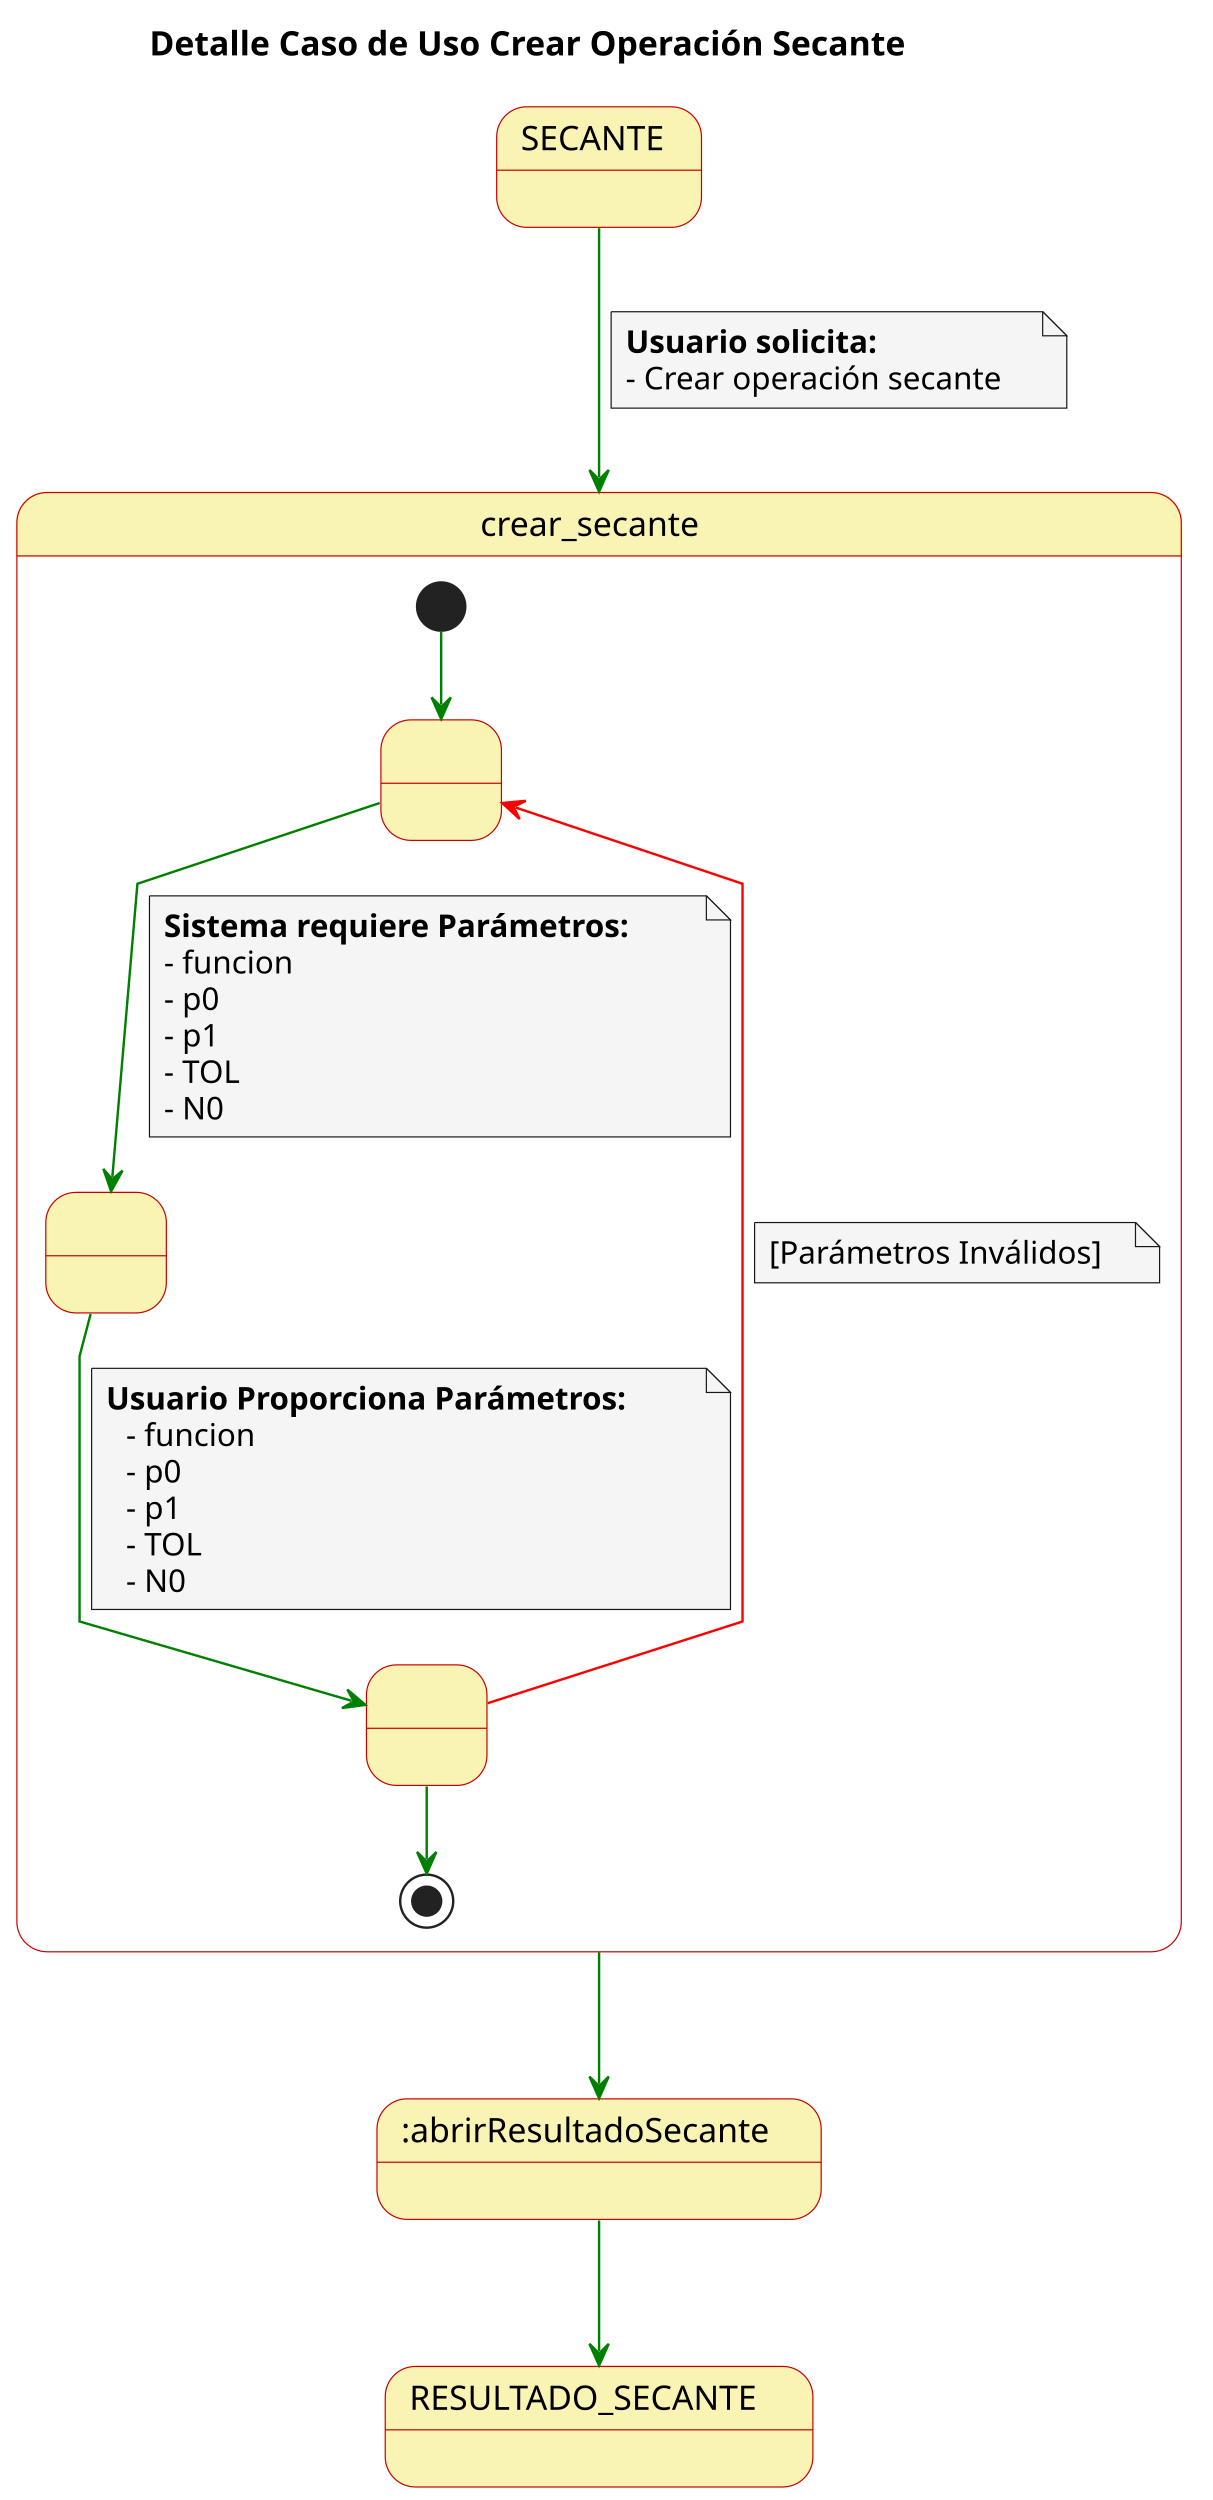
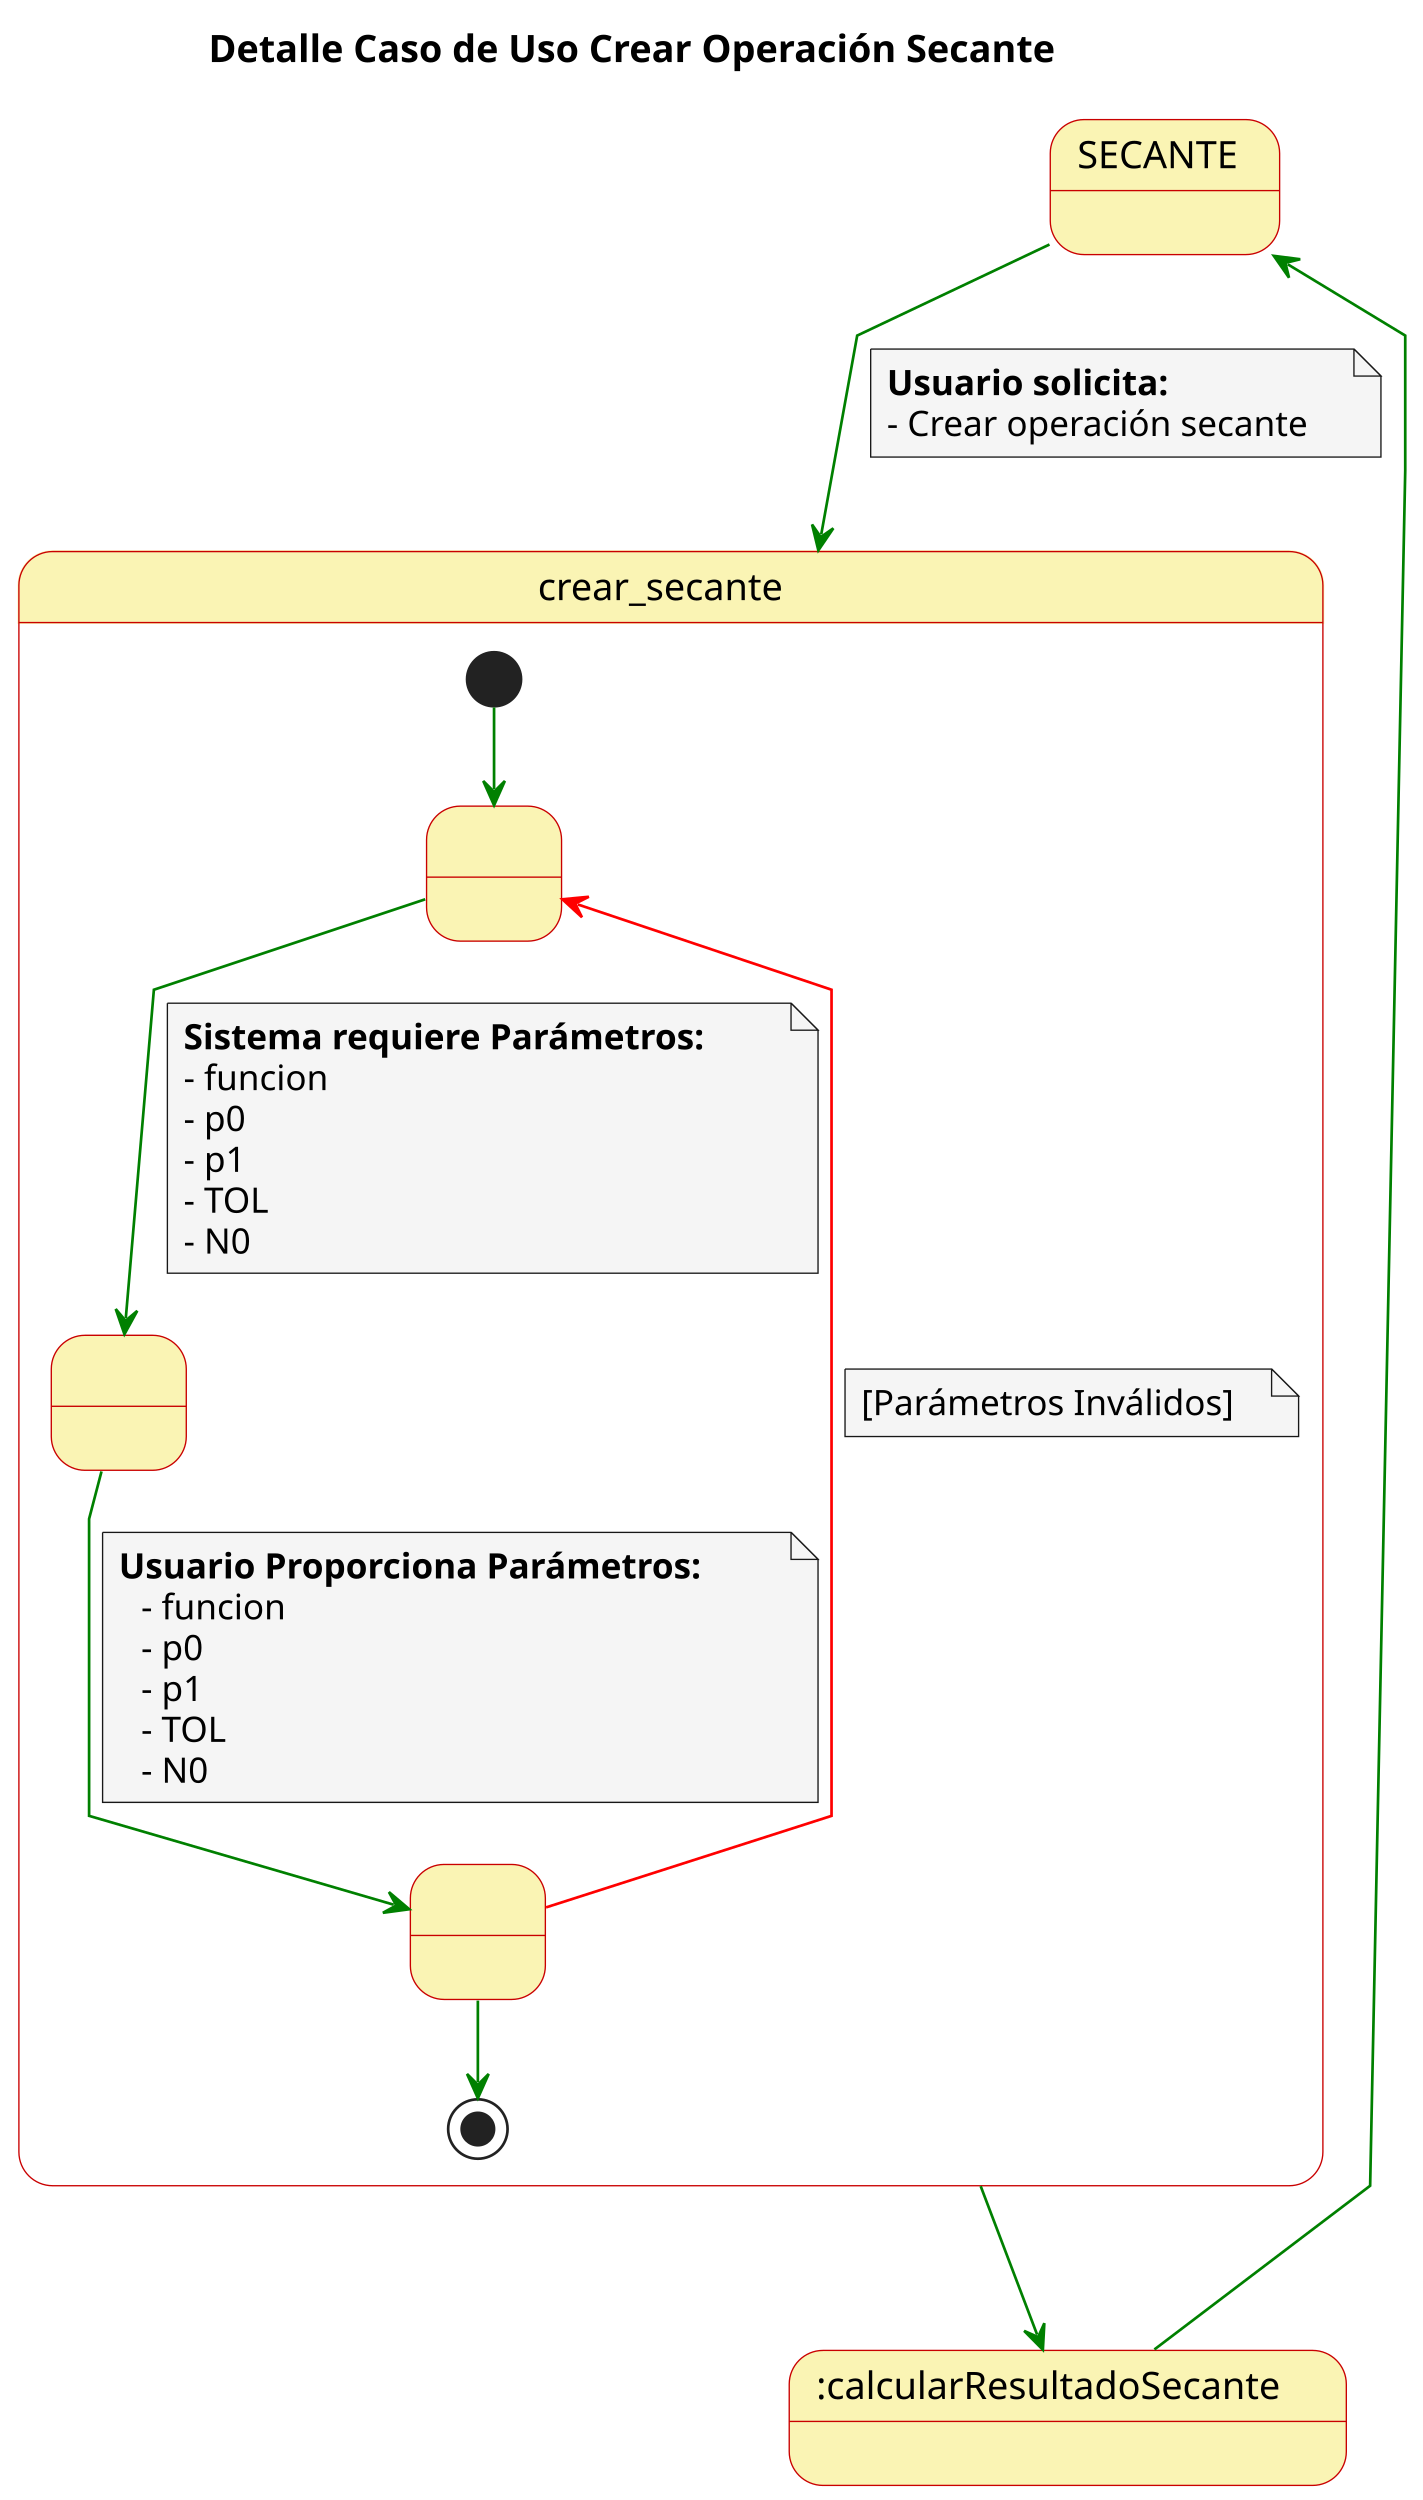
- <svg xmlns="http://www.w3.org/2000/svg" contentStyleType="text/css" data-diagram-type="STATE" height="1037px" preserveAspectRatio="none" style="width:503px;height:1037px;background:#FFFFFF;" version="1.1" viewBox="0 0 503 1037" width="503px" zoomAndPan="magnify">
+ <svg xmlns="http://www.w3.org/2000/svg" contentStyleType="text/css" data-diagram-type="STATE" height="926px" preserveAspectRatio="none" style="width:527px;height:926px;background:#FFFFFF;" version="1.1" viewBox="0 0 527 926" width="527px" zoomAndPan="magnify">
  <defs />
  <g>
-     <g class="title" data-source-line="12">
-       <text fill="#000000" font-family="sans-serif" font-size="14" font-weight="bold" lengthAdjust="spacing" textLength="359.058" x="61.971" y="22.995">Detalle Caso de Uso Crear Operación Secante</text>
+     <g class="title" data-source-line="14">
+       <text fill="#000000" font-family="sans-serif" font-size="14" font-weight="bold" lengthAdjust="spacing" textLength="359.058" x="77.221" y="22.995">Detalle Caso de Uso Crear Operación Secante</text>
+     </g>
+     <g id="SECANTE">
+       <rect fill="#FAF4B4" height="50" rx="12.5" ry="12.5" style="stroke:#C90000;stroke-width:0.5;" width="84.955" x="389.02" y="44.297" />
+       <line style="stroke:#C90000;stroke-width:0.5;" x1="389.02" x2="473.975" y1="70.594" y2="70.594" />
+       <text fill="#000000" font-family="sans-serif" font-size="14" lengthAdjust="spacing" textLength="64.955" x="399.02" y="62.292">SECANTE</text>
    </g>
    <path d="M19.5,204.297 L477.5,204.297 A12.5,12.5 0 0 1 490,216.797 L490,230.594 L7,230.594 L7,216.797 A12.5,12.5 0 0 1 19.5,204.297" fill="#FAF4B4" style="stroke:#FAF4B4;stroke-width:1;" />
    <rect fill="none" height="605.297" rx="12.5" ry="12.5" style="stroke:#C90000;stroke-width:0.5;" width="483" x="7" y="204.297" />
    <line style="stroke:#C90000;stroke-width:0.5;" x1="7" x2="490" y1="230.594" y2="230.594" />
    <text fill="#000000" font-family="sans-serif" font-size="14" lengthAdjust="spacing" textLength="98.561" x="199.22" y="222.292">crear_secante</text>
    <g id="crear_secante.1">
      <rect fill="#FAF4B4" height="50" rx="12.5" ry="12.5" style="stroke:#C90000;stroke-width:0.5;" width="50" x="158" y="298.594" />
      <line style="stroke:#C90000;stroke-width:0.5;" x1="158" x2="208" y1="324.891" y2="324.891" />
      <text fill="#000000" font-family="sans-serif" font-size="14" lengthAdjust="spacing" textLength="4.45" x="180.775" y="316.589"> </text>
    </g>
    <g id="crear_secante.2">
      <rect fill="#FAF4B4" height="50" rx="12.5" ry="12.5" style="stroke:#C90000;stroke-width:0.5;" width="50" x="19" y="494.594" />
      <line style="stroke:#C90000;stroke-width:0.5;" x1="19" x2="69" y1="520.891" y2="520.891" />
      <text fill="#000000" font-family="sans-serif" font-size="14" lengthAdjust="spacing" textLength="4.45" x="41.775" y="512.589"> </text>
    </g>
    <g id="crear_secante.3">
      <rect fill="#FAF4B4" height="50" rx="12.5" ry="12.5" style="stroke:#C90000;stroke-width:0.5;" width="50" x="152" y="690.594" />
      <line style="stroke:#C90000;stroke-width:0.5;" x1="152" x2="202" y1="716.891" y2="716.891" />
      <text fill="#000000" font-family="sans-serif" font-size="14" lengthAdjust="spacing" textLength="4.45" x="174.775" y="708.589"> </text>
    </g>
    <ellipse cx="183" cy="251.594" fill="#222222" rx="10" ry="10" style="stroke:#222222;stroke-width:1;" />
    <ellipse cx="177" cy="788.594" fill="none" rx="11" ry="11" style="stroke:#222222;stroke-width:1;" />
    <ellipse cx="177" cy="788.594" fill="#222222" rx="6" ry="6" style="stroke:#222222;stroke-width:1;" />
-     <g class="link" data-entity-1="*start*crear_secante" data-entity-2="1" data-source-line="26" data-uid="lnk5" id="link_*start*crear_secante_1">
+     <g class="link" data-entity-1="*start*crear_secante" data-entity-2="1" data-source-line="29" data-uid="lnk4" id="link_*start*crear_secante_1">
      <path d="M183,262.034 C183,271.294 183,279.784 183,292.274" fill="none" id="*start*crear_secante-to-1" style="stroke:#008000;stroke-width:1;" />
      <polygon fill="#008000" points="183,298.274,187,289.274,183,293.274,179,289.274,183,298.274" style="stroke:#008000;stroke-width:1;" />
    </g>
-     <g class="link" data-entity-1="1" data-entity-2="2" data-source-line="27" data-uid="lnk6" id="link_1_2">
+     <g class="link" data-entity-1="1" data-entity-2="2" data-source-line="30" data-uid="lnk5" id="link_1_2">
      <path d="M157.5,333.094 C120.68,345.364 57,366.594 57,366.594 C57,366.594 50.271,445.226 46.601,488.195" fill="none" id="1-to-2" style="stroke:#008000;stroke-width:1;" />
      <polygon fill="#008000" points="46.09,494.174,50.841,485.547,46.516,489.192,42.87,484.866,46.09,494.174" style="stroke:#008000;stroke-width:1;" />
      <path d="M62,371.594 L62,471.594 L303,471.594 L303,381.594 L293,371.594 L62,371.594" fill="#F5F5F5" style="stroke:#181818;stroke-width:0.5;" />
      <path d="M293,371.594 L293,381.594 L303,381.594 L293,371.594" fill="#F5F5F5" style="stroke:#181818;stroke-width:0.5;" />
      <text fill="#000000" font-family="sans-serif" font-size="13" font-weight="bold" lengthAdjust="spacing" textLength="220.587" x="68" y="388.661">Sistema requiere Parámetros:</text>
      <text fill="#000000" font-family="sans-serif" font-size="13" lengthAdjust="spacing" textLength="56.831" x="68" y="403.793">- funcion</text>
      <text fill="#000000" font-family="sans-serif" font-size="13" lengthAdjust="spacing" textLength="25.346" x="68" y="418.926">- p0</text>
      <text fill="#000000" font-family="sans-serif" font-size="13" lengthAdjust="spacing" textLength="25.346" x="68" y="434.059">- p1</text>
      <text fill="#000000" font-family="sans-serif" font-size="13" lengthAdjust="spacing" textLength="34.239" x="68" y="449.192">- TOL</text>
      <text fill="#000000" font-family="sans-serif" font-size="13" lengthAdjust="spacing" textLength="26.819" x="68" y="464.325">- N0</text>
    </g>
-     <g class="link" data-entity-1="2" data-entity-2="3" data-source-line="36" data-uid="lnk7" id="link_2_3">
+     <g class="link" data-entity-1="2" data-entity-2="3" data-source-line="39" data-uid="lnk6" id="link_2_3">
      <path d="M37.6,545.024 C35.18,554.264 33,562.594 33,562.594 C33,562.594 33,672.594 33,672.594 C33,672.594 104.49,693.443 145.83,705.503" fill="none" id="2-to-3" style="stroke:#008000;stroke-width:1;" />
      <polygon fill="#008000" points="151.59,707.184,144.07,700.823,146.79,705.784,141.83,708.503,151.59,707.184" style="stroke:#008000;stroke-width:1;" />
      <path d="M38,567.594 L38,667.594 L303,667.594 L303,577.594 L293,567.594 L38,567.594" fill="#F5F5F5" style="stroke:#181818;stroke-width:0.5;" />
      <path d="M293,567.594 L293,577.594 L303,577.594 L293,567.594" fill="#F5F5F5" style="stroke:#181818;stroke-width:0.5;" />
      <text fill="#000000" font-family="sans-serif" font-size="13" font-weight="bold" lengthAdjust="spacing" textLength="244.15" x="44" y="584.661">Usuario Proporciona Parámetros:</text>
      <text fill="#000000" font-family="sans-serif" font-size="13" lengthAdjust="spacing" textLength="56.831" x="52.265" y="599.793">- funcion</text>
      <text fill="#000000" font-family="sans-serif" font-size="13" lengthAdjust="spacing" textLength="25.346" x="52.265" y="614.926">- p0</text>
      <text fill="#000000" font-family="sans-serif" font-size="13" lengthAdjust="spacing" textLength="25.346" x="52.265" y="630.059">- p1</text>
      <text fill="#000000" font-family="sans-serif" font-size="13" lengthAdjust="spacing" textLength="34.239" x="52.265" y="645.192">- TOL</text>
      <text fill="#000000" font-family="sans-serif" font-size="13" lengthAdjust="spacing" textLength="26.819" x="52.265" y="660.325">- N0</text>
    </g>
-     <g class="link" data-entity-1="3" data-entity-2="1" data-source-line="45" data-uid="lnk8" id="link_3_1">
+     <g class="link" data-entity-1="3" data-entity-2="1" data-source-line="48" data-uid="lnk7" id="link_3_1">
      <path d="M202.26,706.494 C240.33,694.294 308,672.594 308,672.594 C308,672.594 308,366.594 308,366.594 C308,366.594 250.508,347.275 213.988,335.005" fill="none" id="3-to-1" style="stroke:#FF0000;stroke-width:1;" />
      <polygon fill="#FF0000" points="208.3,333.094,215.557,339.752,213.04,334.686,218.105,332.168,208.3,333.094" style="stroke:#FF0000;stroke-width:1;" />
      <path d="M313,507.094 L313,532.094 L481,532.094 L481,517.094 L471,507.094 L313,507.094" fill="#F5F5F5" style="stroke:#181818;stroke-width:0.5;" />
      <path d="M471,507.094 L471,517.094 L481,517.094 L471,507.094" fill="#F5F5F5" style="stroke:#181818;stroke-width:0.5;" />
      <text fill="#000000" font-family="sans-serif" font-size="13" lengthAdjust="spacing" textLength="147.158" x="319" y="524.161">[Parámetros Inválidos]</text>
    </g>
-     <g class="link" data-entity-1="3" data-entity-2="*end*crear_secante" data-source-line="49" data-uid="lnk10" id="link_3_*end*crear_secante">
+     <g class="link" data-entity-1="3" data-entity-2="*end*crear_secante" data-source-line="52" data-uid="lnk9" id="link_3_*end*crear_secante">
      <path d="M177,741.024 C177,753.384 177,761.724 177,771.194" fill="none" id="3-to-*end*crear_secante" style="stroke:#008000;stroke-width:1;" />
      <polygon fill="#008000" points="177,777.194,181,768.194,177,772.194,173,768.194,177,777.194" style="stroke:#008000;stroke-width:1;" />
    </g>
-     <g id="SECANTE">
-       <rect fill="#FAF4B4" height="50" rx="12.5" ry="12.5" style="stroke:#C90000;stroke-width:0.5;" width="84.955" x="206.02" y="44.297" />
-       <line style="stroke:#C90000;stroke-width:0.5;" x1="206.02" x2="290.975" y1="70.594" y2="70.594" />
-       <text fill="#000000" font-family="sans-serif" font-size="14" lengthAdjust="spacing" textLength="64.955" x="216.02" y="62.292">SECANTE</text>
+     <g id=":calcularResultadoSecante">
+       <rect fill="#FAF4B4" height="50" rx="12.5" ry="12.5" style="stroke:#C90000;stroke-width:0.5;" width="206.348" x="292.33" y="870.597" />
+       <line style="stroke:#C90000;stroke-width:0.5;" x1="292.33" x2="498.678" y1="896.894" y2="896.894" />
+       <text fill="#000000" font-family="sans-serif" font-size="14" lengthAdjust="spacing" textLength="186.348" x="302.33" y="888.592">:calcularResultadoSecante</text>
    </g>
-     <g id=":abrirResultadoSecante">
-       <rect fill="#FAF4B4" height="50" rx="12.5" ry="12.5" style="stroke:#C90000;stroke-width:0.5;" width="184.254" x="156.37" y="870.597" />
-       <line style="stroke:#C90000;stroke-width:0.5;" x1="156.37" x2="340.624" y1="896.894" y2="896.894" />
-       <text fill="#000000" font-family="sans-serif" font-size="14" lengthAdjust="spacing" textLength="164.254" x="166.37" y="888.592">:abrirResultadoSecante</text>
+     <g class="link" data-entity-1="SECANTE" data-entity-2="crear_secante" data-source-line="18" data-uid="lnk2" id="link_SECANTE_crear_secante">
+       <path d="M388.73,90.557 C356.38,105.887 317.5,124.297 317.5,124.297 C317.5,124.297 312.608,151.373 304.188,197.933" fill="none" id="SECANTE-to-crear_secante" style="stroke:#008000;stroke-width:1;" />
+       <polygon fill="#008000" points="303.12,203.837,308.658,195.692,304.01,198.917,300.785,194.269,303.12,203.837" style="stroke:#008000;stroke-width:1;" />
+       <path d="M322.5,129.297 L322.5,169.297 L511.5,169.297 L511.5,139.297 L501.5,129.297 L322.5,129.297" fill="#F5F5F5" style="stroke:#181818;stroke-width:0.5;" />
+       <path d="M501.5,129.297 L501.5,139.297 L511.5,139.297 L501.5,129.297" fill="#F5F5F5" style="stroke:#181818;stroke-width:0.5;" />
+       <text fill="#000000" font-family="sans-serif" font-size="13" font-weight="bold" lengthAdjust="spacing" textLength="118.574" x="328.5" y="146.364">Usuario solicita:</text>
+       <text fill="#000000" font-family="sans-serif" font-size="13" lengthAdjust="spacing" textLength="168.505" x="328.5" y="161.497">- Crear operación secante</text>
    </g>
-     <g id="RESULTADO_SECANTE">
-       <rect fill="#FAF4B4" height="50" rx="12.5" ry="12.5" style="stroke:#C90000;stroke-width:0.5;" width="177.391" x="159.8" y="981.597" />
-       <line style="stroke:#C90000;stroke-width:0.5;" x1="159.8" x2="337.191" y1="1007.894" y2="1007.894" />
-       <text fill="#000000" font-family="sans-serif" font-size="14" lengthAdjust="spacing" textLength="157.391" x="169.8" y="999.592">RESULTADO_SECANTE</text>
+     <g class="link" data-entity-1="crear_secante" data-entity-2=":calcularResultadoSecante" data-source-line="55" data-uid="lnk11" id="link_crear_secante_:calcularResultadoSecante">
+       <path d="M363.24,809.747 C372.56,834.257 378.437,849.729 384.147,864.739" fill="none" id="crear_secante-to-:calcularResultadoSecante" style="stroke:#008000;stroke-width:1;" />
+       <polygon fill="#008000" points="386.28,870.347,386.819,860.513,384.502,865.674,379.341,863.357,386.28,870.347" style="stroke:#008000;stroke-width:1;" />
    </g>
-     <g class="link" data-entity-1="SECANTE" data-entity-2="crear_secante" data-source-line="15" data-uid="lnk3" id="link_SECANTE_crear_secante">
-       <path d="M248.5,94.657 C248.5,118.717 248.5,152.427 248.5,197.947" fill="none" id="SECANTE-to-crear_secante" style="stroke:#008000;stroke-width:1;" />
-       <polygon fill="#008000" points="248.5,203.947,252.5,194.947,248.5,198.947,244.5,194.947,248.5,203.947" style="stroke:#008000;stroke-width:1;" />
-       <path d="M253.5,129.297 L253.5,169.297 L442.5,169.297 L442.5,139.297 L432.5,129.297 L253.5,129.297" fill="#F5F5F5" style="stroke:#181818;stroke-width:0.5;" />
-       <path d="M432.5,129.297 L432.5,139.297 L442.5,139.297 L432.5,129.297" fill="#F5F5F5" style="stroke:#181818;stroke-width:0.5;" />
-       <text fill="#000000" font-family="sans-serif" font-size="13" font-weight="bold" lengthAdjust="spacing" textLength="118.574" x="259.5" y="146.364">Usuario solicita:</text>
-       <text fill="#000000" font-family="sans-serif" font-size="13" lengthAdjust="spacing" textLength="168.505" x="259.5" y="161.497">- Crear operación secante</text>
-     </g>
-     <g class="link" data-entity-1="crear_secante" data-entity-2=":abrirResultadoSecante" data-source-line="52" data-uid="lnk12" id="link_crear_secante_:abrirResultadoSecante">
-       <path d="M248.5,809.747 C248.5,834.257 248.5,849.337 248.5,864.347" fill="none" id="crear_secante-to-:abrirResultadoSecante" style="stroke:#008000;stroke-width:1;" />
-       <polygon fill="#008000" points="248.5,870.347,252.5,861.347,248.5,865.347,244.5,861.347,248.5,870.347" style="stroke:#008000;stroke-width:1;" />
-     </g>
-     <g class="link" data-entity-1=":abrirResultadoSecante" data-entity-2="RESULTADO_SECANTE" data-source-line="54" data-uid="lnk14" id="link_:abrirResultadoSecante_RESULTADO_SECANTE">
-       <path d="M248.5,921.057 C248.5,939.007 248.5,957.287 248.5,975.217" fill="none" id=":abrirResultadoSecante-to-RESULTADO_SECANTE" style="stroke:#008000;stroke-width:1;" />
-       <polygon fill="#008000" points="248.5,981.217,252.5,972.217,248.5,976.217,244.5,972.217,248.5,981.217" style="stroke:#008000;stroke-width:1;" />
+     <g class="link" data-entity-1=":calcularResultadoSecante" data-entity-2="SECANTE" data-source-line="57" data-uid="lnk12" id="link_:calcularResultadoSecante_SECANTE">
+       <path d="M427.59,870.237 C460.69,845.127 507.5,809.597 507.5,809.597 C507.5,809.597 520.5,174.297 520.5,174.297 C520.5,174.297 520.5,124.297 520.5,124.297 C520.5,124.297 500.51,112.168 476.961,97.888" fill="none" id=":calcularResultadoSecante-to-SECANTE" style="stroke:#008000;stroke-width:1;" />
+       <polygon fill="#008000" points="471.83,94.777,477.452,102.864,476.105,97.369,481.6,96.023,471.83,94.777" style="stroke:#008000;stroke-width:1;" />
    </g>
  </g>
</svg>
